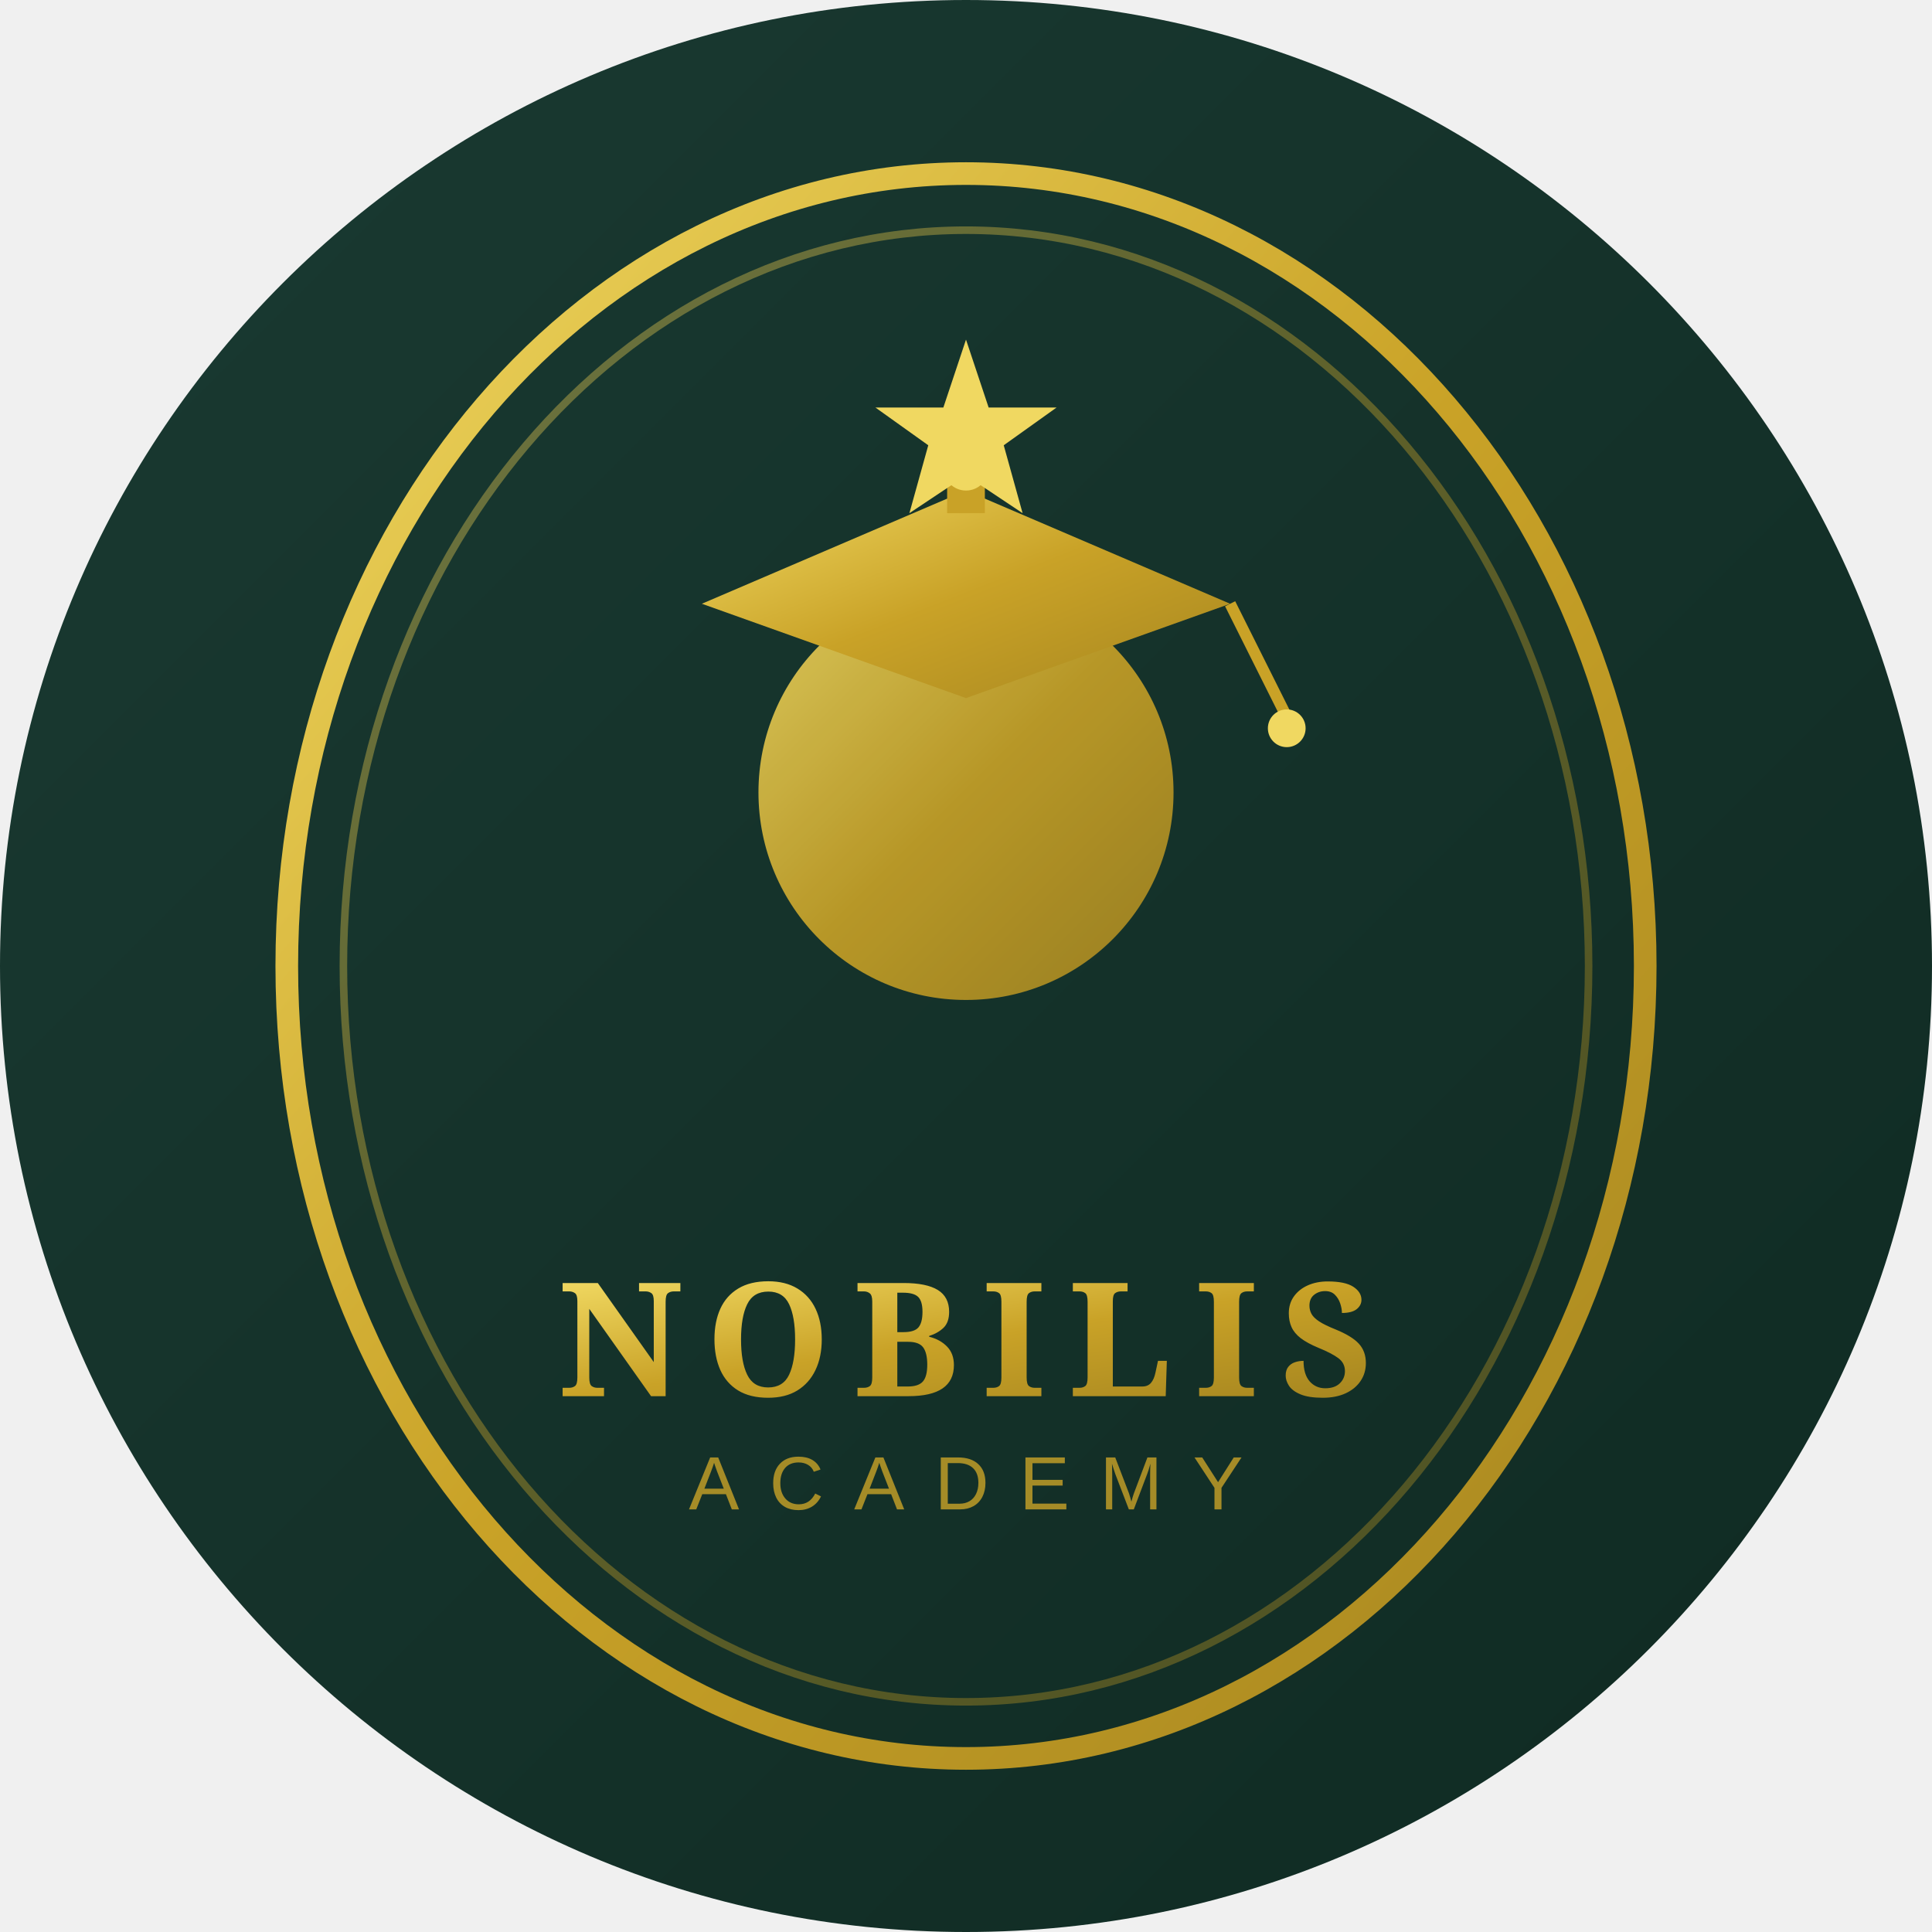
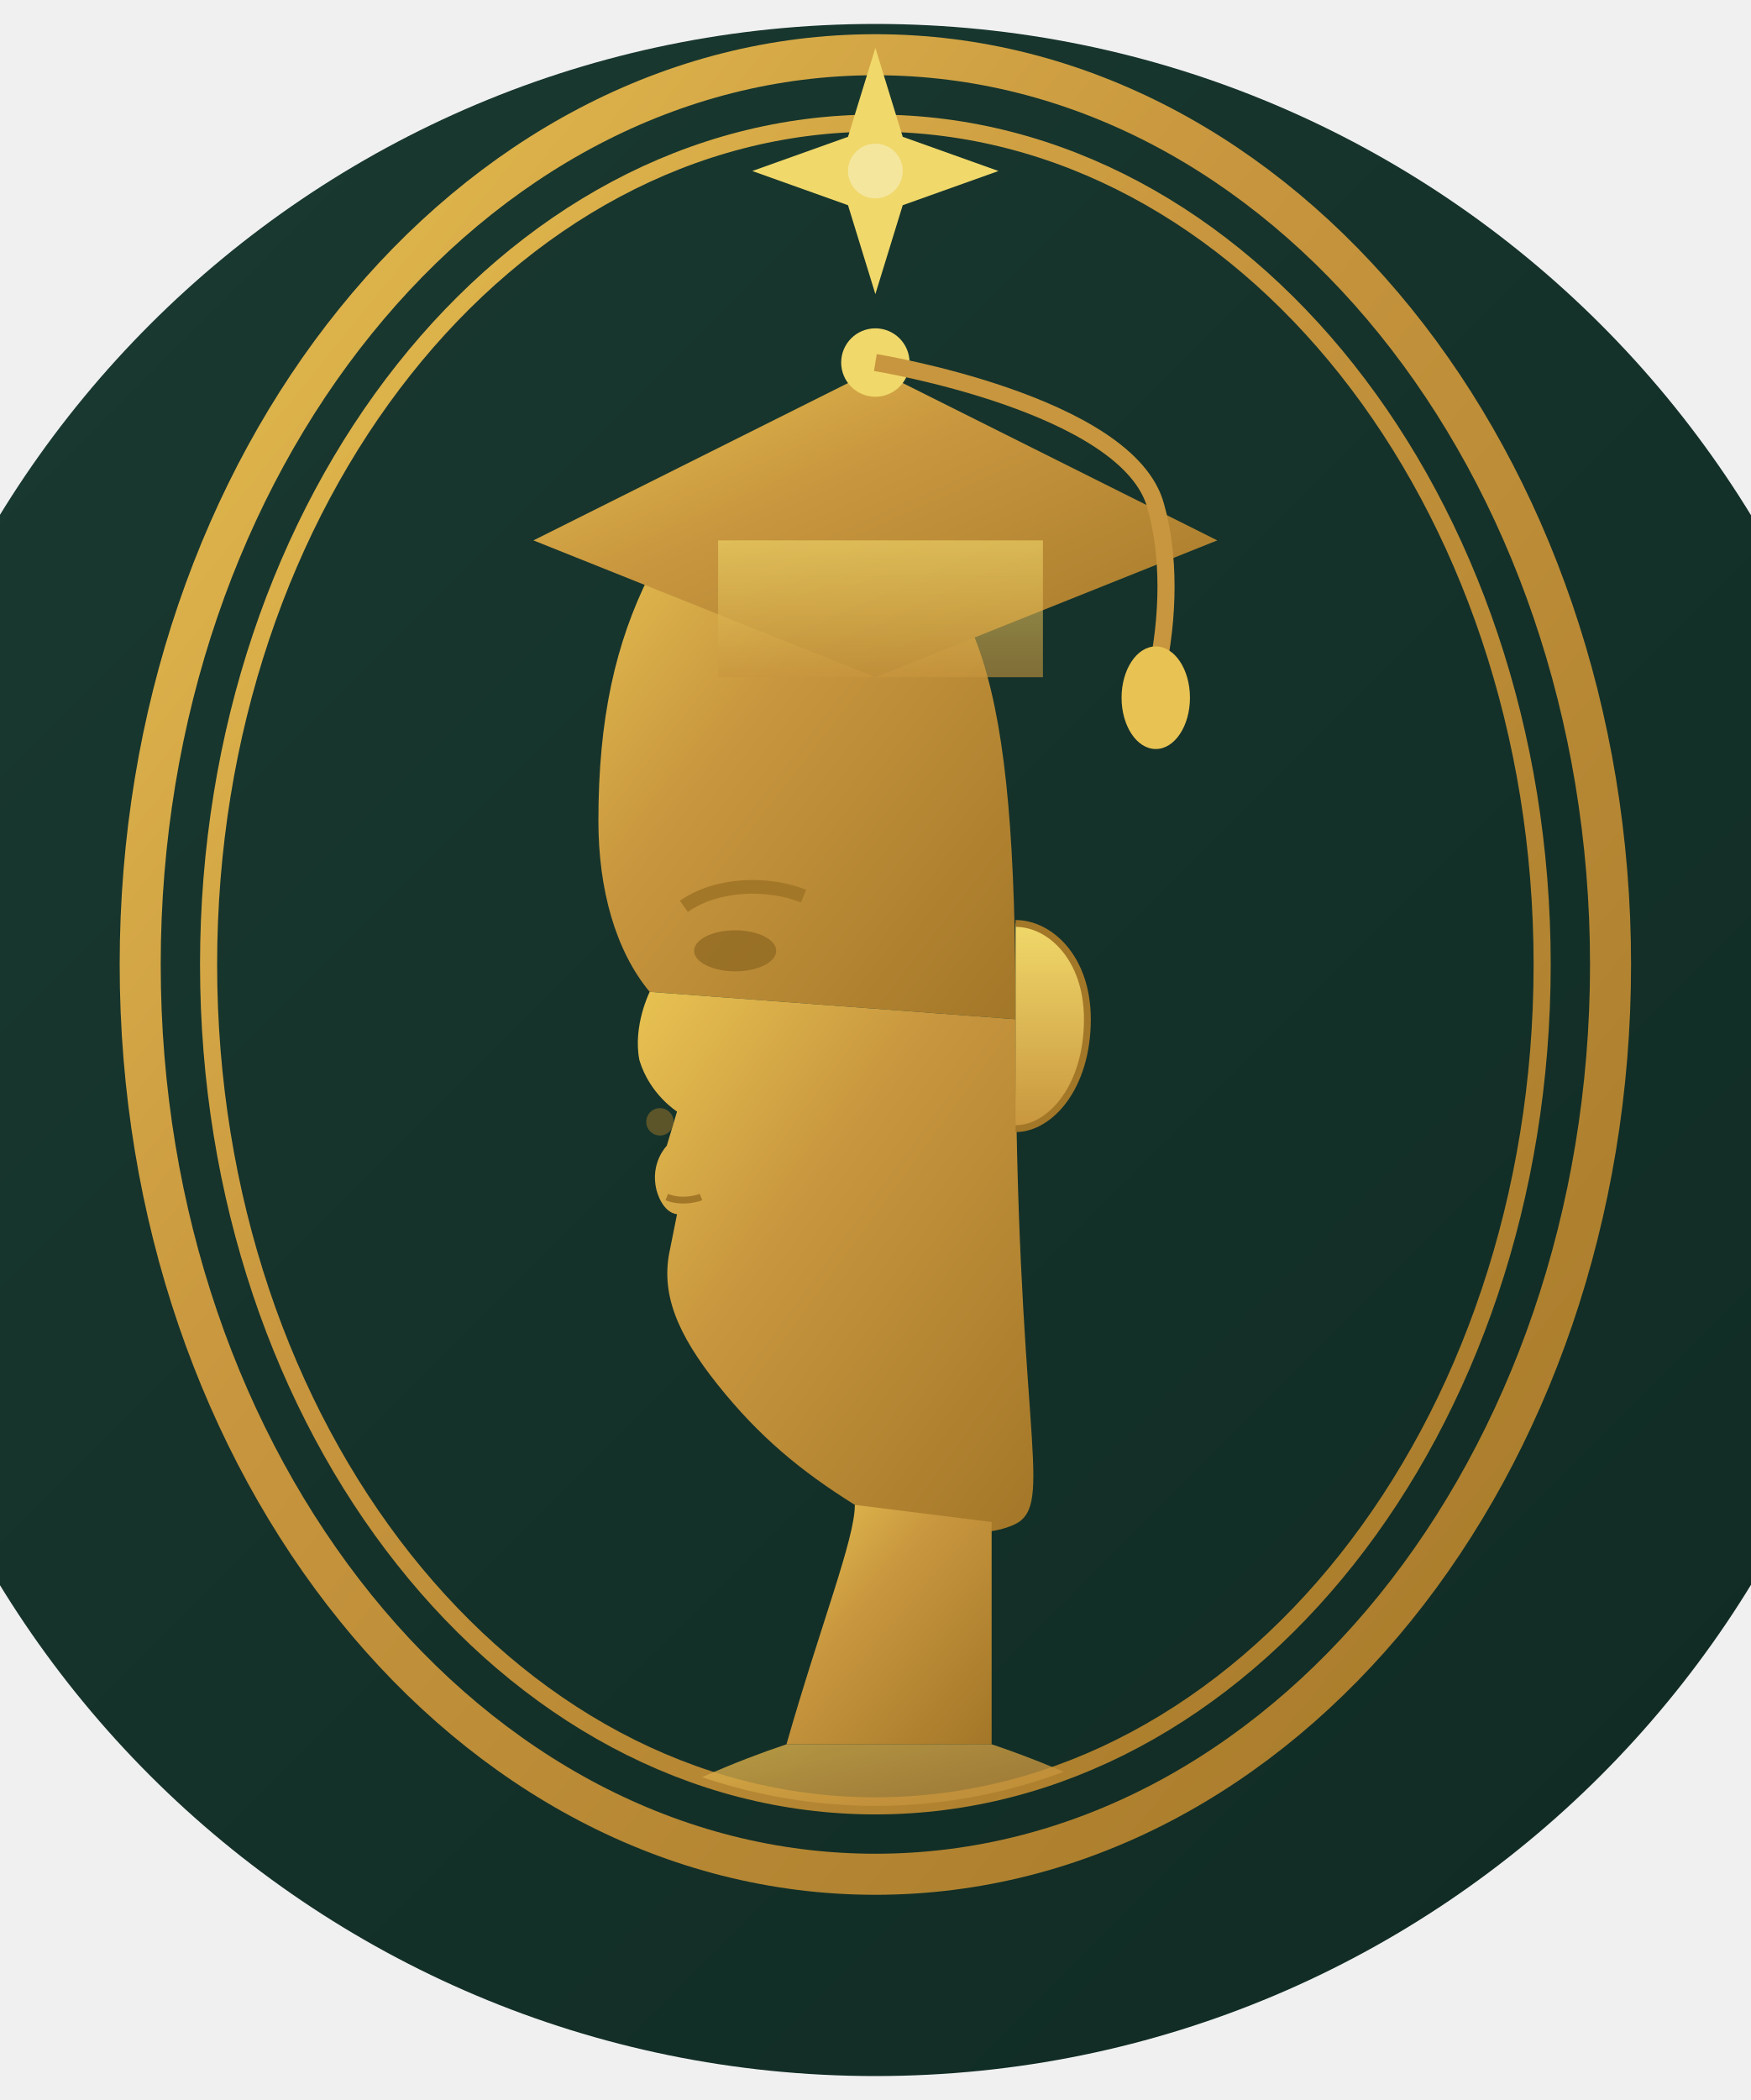
- <svg xmlns="http://www.w3.org/2000/svg" viewBox="0 0 512 512">
+ <svg xmlns="http://www.w3.org/2000/svg" viewBox="0 0 512 614">
  <defs>
+     <linearGradient id="gold" x1="0%" y1="0%" x2="100%" y2="100%">
+       <stop offset="0%" stop-color="#e8c252" />
+       <stop offset="40%" stop-color="#c8963e" />
+       <stop offset="100%" stop-color="#a37728" />
+     </linearGradient>
+     <linearGradient id="goldL" x1="0%" y1="0%" x2="0%" y2="100%">
+       <stop offset="0%" stop-color="#f0d86a" />
+       <stop offset="100%" stop-color="#c8963e" />
+     </linearGradient>
    <linearGradient id="bg" x1="0%" y1="0%" x2="100%" y2="100%">
      <stop offset="0%" stop-color="#1a3a32" />
      <stop offset="100%" stop-color="#0f2a22" />
    </linearGradient>
-     <linearGradient id="gold" x1="0%" y1="0%" x2="100%" y2="100%">
-       <stop offset="0%" stop-color="#f0d861" />
-       <stop offset="50%" stop-color="#c9a227" />
-       <stop offset="100%" stop-color="#a68620" />
-     </linearGradient>
+     <clipPath id="oc">
+       <ellipse cx="256" cy="282" rx="195" ry="246" />
+     </clipPath>
  </defs>
-   <circle cx="256" cy="256" r="256" fill="url(#bg)" />
-   <ellipse cx="256" cy="256" rx="180" ry="210" fill="none" stroke="url(#gold)" stroke-width="6" />
-   <ellipse cx="256" cy="256" rx="165" ry="195" fill="none" stroke="url(#gold)" stroke-width="2" opacity="0.4" />
-   <g transform="translate(256, 200)">
-     <circle cx="0" cy="10" r="55" fill="url(#gold)" opacity="0.9" />
-     <polygon points="-70,-40 0,-70 70,-40 0,-15" fill="url(#gold)" />
-     <rect x="-5" y="-72" width="10" height="8" fill="#c9a227" />
-     <circle cx="0" cy="-76" r="6" fill="#f0d861" />
-     <line x1="70" y1="-40" x2="85" y2="-10" stroke="#c9a227" stroke-width="3" />
-     <circle cx="85" cy="-7" r="5" fill="#f0d861" />
+   <circle cx="256" cy="307" r="300" fill="url(#bg)" />
+   <ellipse cx="256" cy="282" rx="215" ry="266" fill="none" stroke="url(#gold)" stroke-width="12" />
+   <ellipse cx="256" cy="282" rx="195" ry="246" fill="none" stroke="url(#gold)" stroke-width="5" />
+   <g clip-path="url(#oc)">
+     <path d="M297,298 C297,198 287,168 250,148 C220,132 200,148 190,168 C180,188 175,210 175,240 C175,260 180,278 190,290" fill="url(#gold)" />
+     <path d="M190,290 C190,290 185,300 187,310 C190,320 198,325 198,325 L195,335 C195,335 190,340 192,348 C194,355 198,355 198,355 L196,365 C193,378 198,390 210,405 C222,420 234,430 250,440 C268,450 290,450 298,445 C308,438 297,415 297,298 Z" fill="url(#gold)" />
+     <path d="M297,270 C307,270 318,280 318,298 C318,318 307,330 297,330" fill="url(#goldL)" stroke="#a37728" stroke-width="2" />
+     <ellipse cx="215" cy="278" rx="12" ry="6" fill="#8a6520" opacity="0.7" />
+     <path d="M200,265 C210,258 225,258 235,262" fill="none" stroke="#a37728" stroke-width="4" />
+     <circle cx="193" cy="328" r="4" fill="#a37728" opacity="0.5" />
+     <path d="M195,350 C200,352 205,350 205,350" fill="none" stroke="#a37728" stroke-width="2" />
+     <path d="M250,440 C250,450 240,475 230,510 L290,510 C290,475 290,455 290,445" fill="url(#gold)" />
+     <path d="M230,510 C200,520 160,540 148,560 L368,560 C360,540 320,520 290,510" fill="url(#gold)" opacity="0.8" />
  </g>
-   <polygon points="256,90 262,108 280,108 266,118 271,136 256,126 241,136 246,118 232,108 250,108" fill="#f0d861" />
-   <text x="256" y="370" text-anchor="middle" fill="url(#gold)" font-family="Georgia, serif" font-size="42" font-weight="bold" letter-spacing="6">NOBILIS</text>
-   <text x="256" y="400" text-anchor="middle" fill="#c9a227" font-family="Arial, sans-serif" font-size="20" letter-spacing="8" opacity="0.8">ACADEMY</text>
+   <polygon points="156,158 256,108 356,158 256,198" fill="url(#gold)" />
+   <path d="M210,198 L210,158 L305,158 L305,198" fill="url(#goldL)" opacity="0.6" />
+   <circle cx="256" cy="106" r="10" fill="#f0d86a" />
+   <path d="M256,106 C256,106 330,118 338,148 C342,162 342,180 338,198" fill="none" stroke="#c8963e" stroke-width="5" />
+   <ellipse cx="338" cy="204" rx="10" ry="15" fill="#e8c252" />
+   <g transform="translate(256, 50)">
+     <polygon points="0,-36 8,-10 36,0 8,10 0,36 -8,10 -36,0 -8,-10" fill="#f0d86a" />
+     <circle cx="0" cy="0" r="8" fill="white" opacity="0.35" />
+   </g>
</svg>
